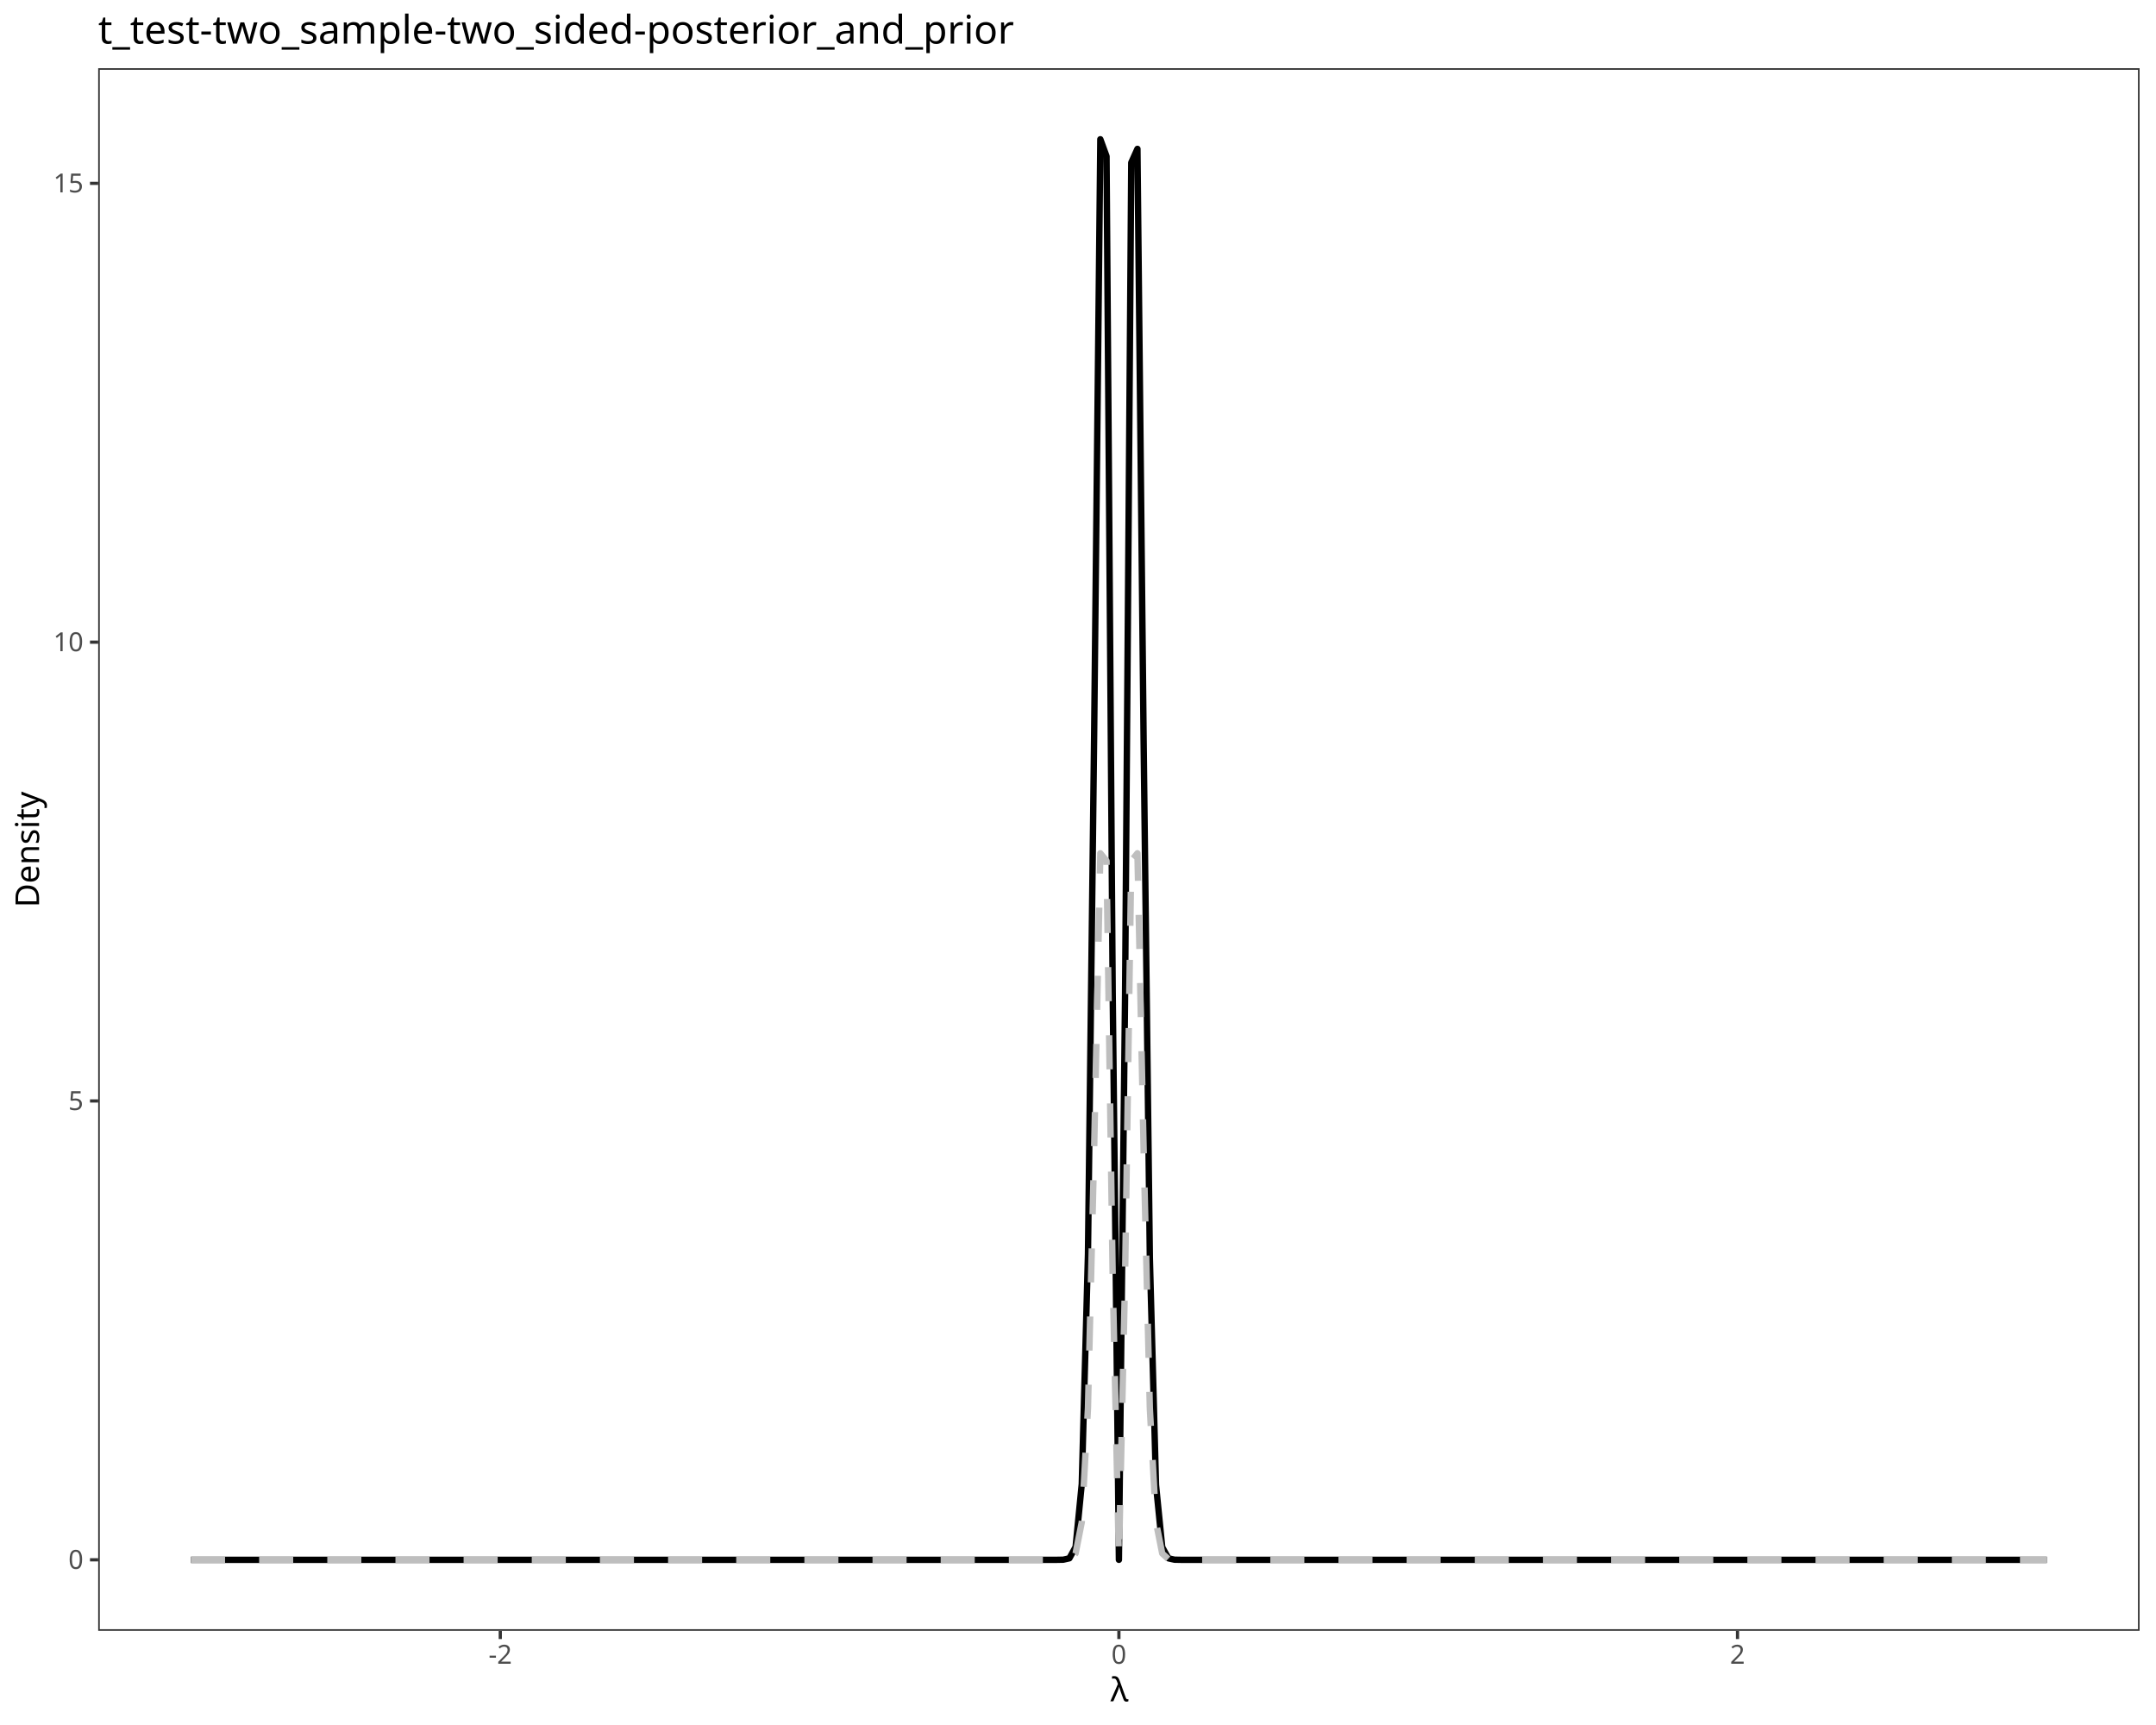
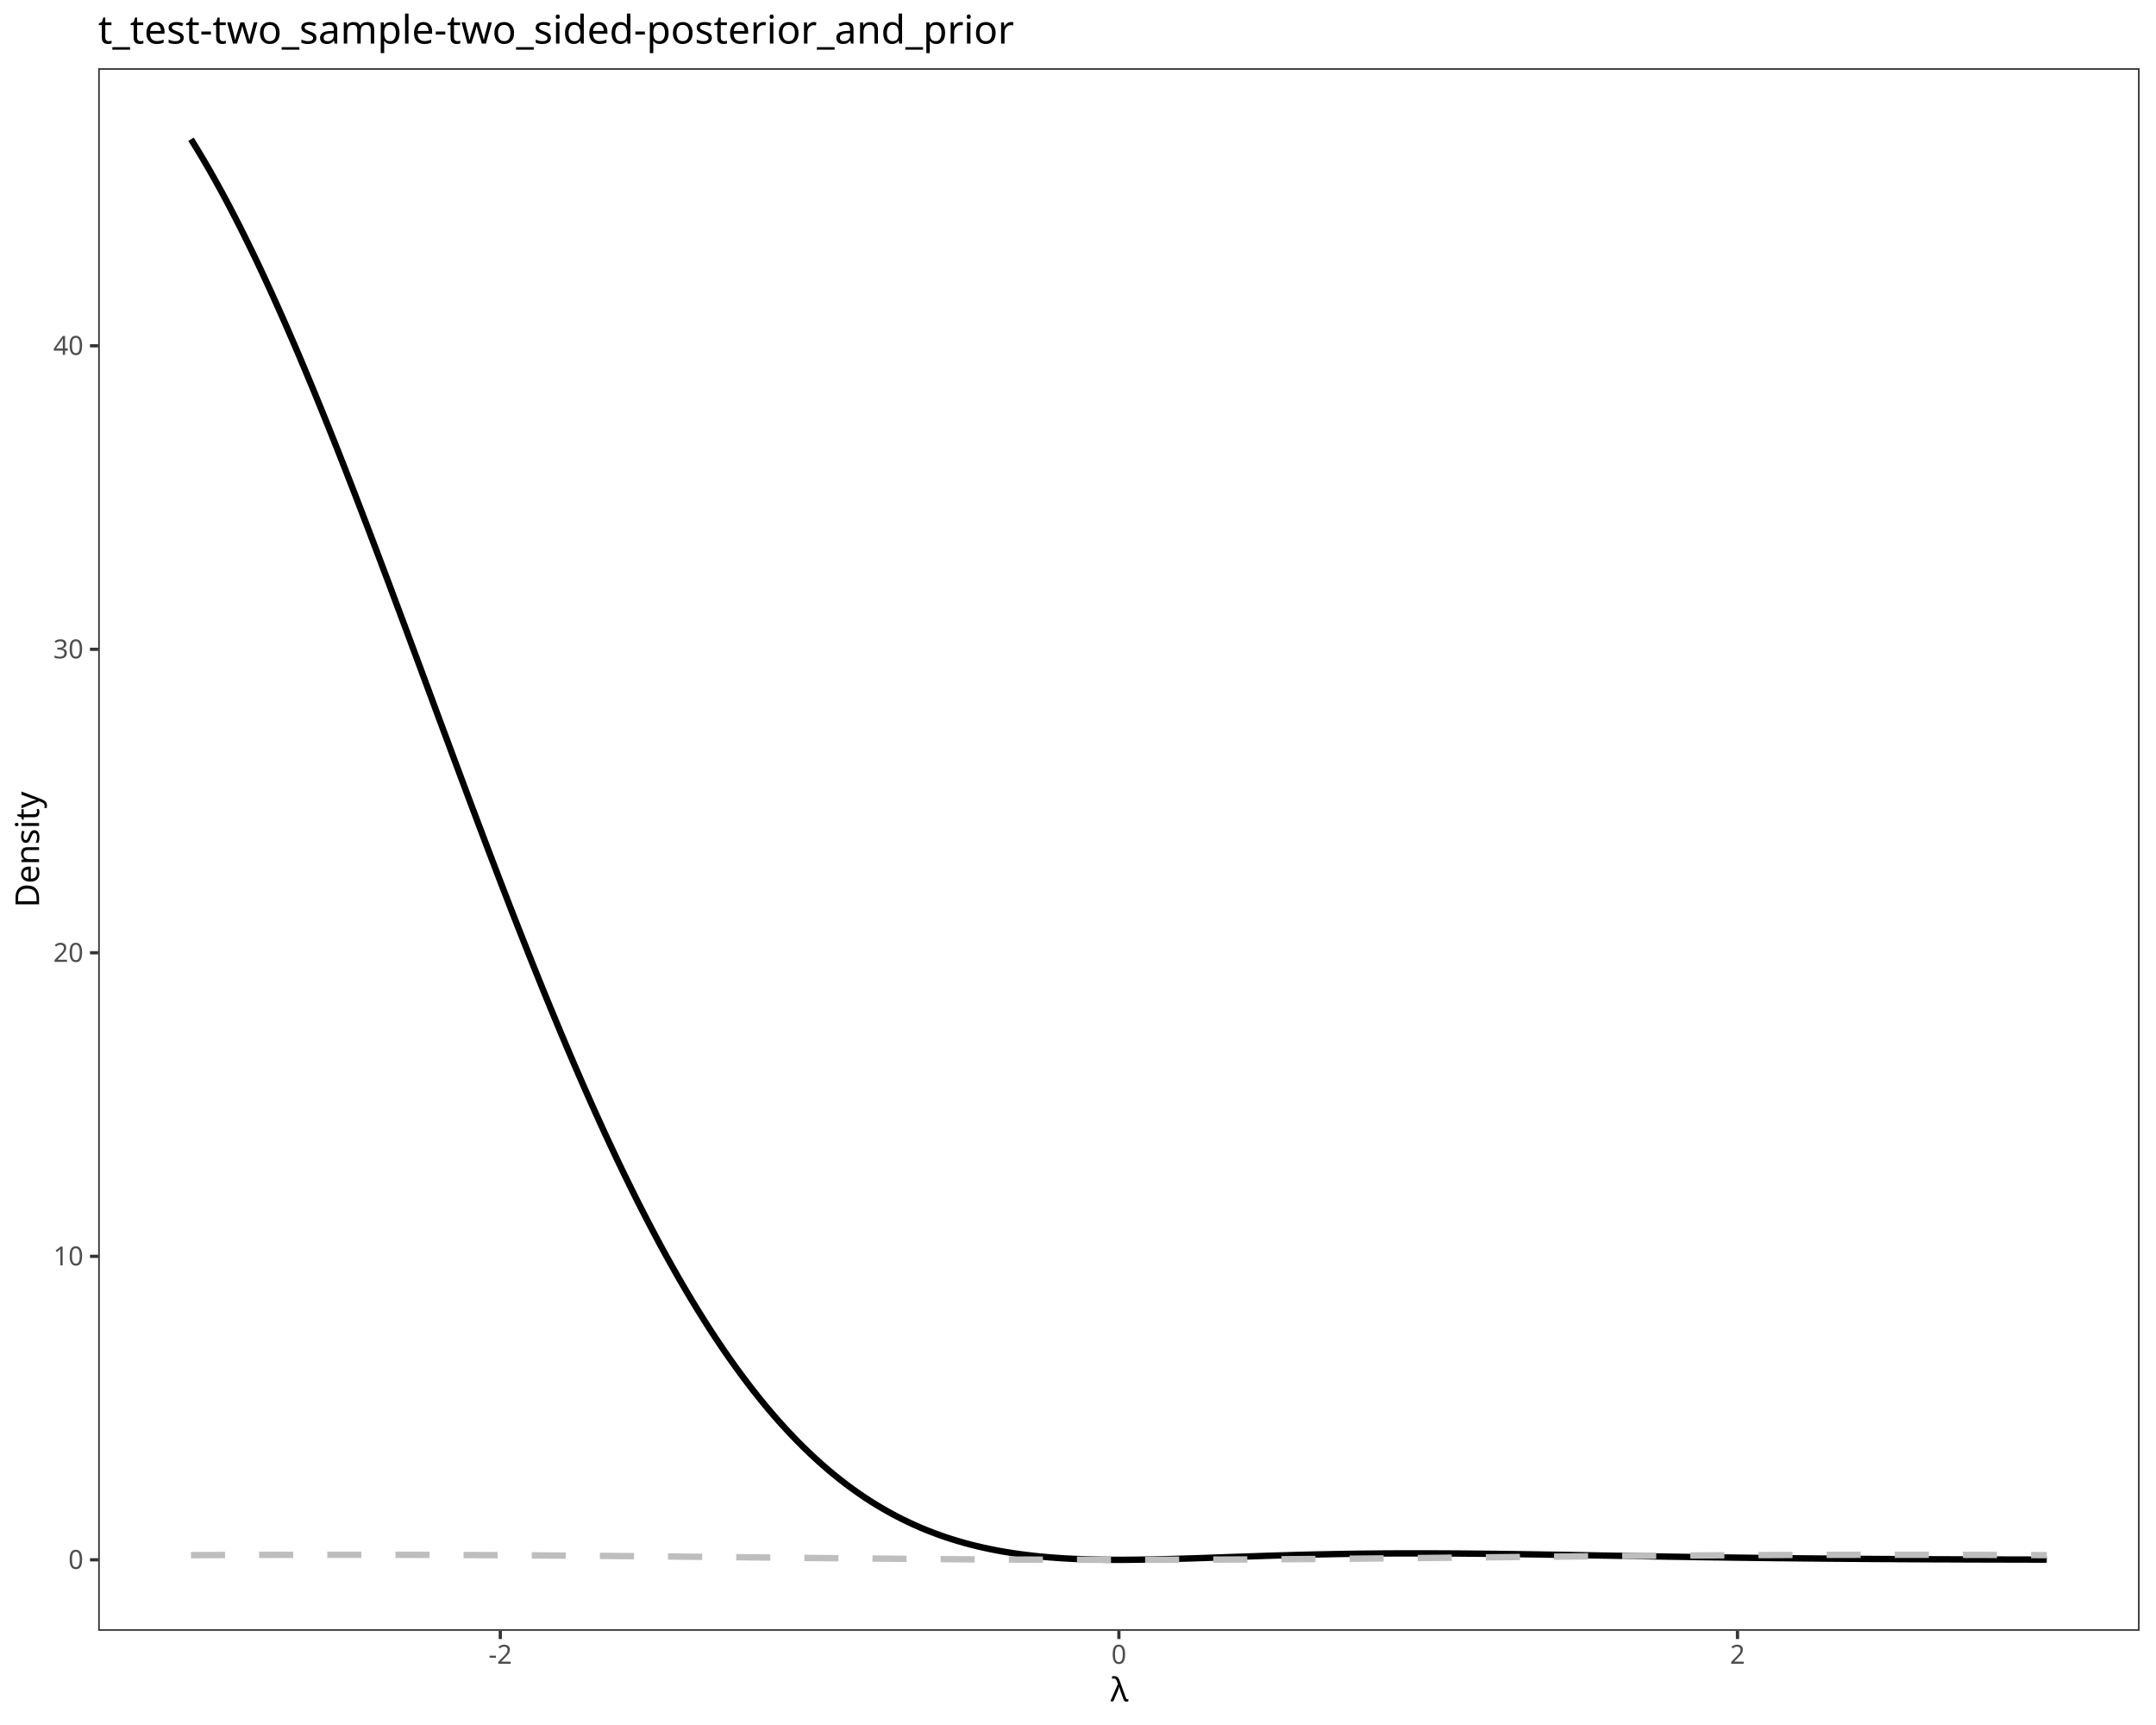
<svg xmlns="http://www.w3.org/2000/svg" class="svglite" data-engine-version="2.0" width="720.00pt" height="576.00pt" viewBox="0 0 720.00 576.00">
  <defs>
    <style type="text/css">
    .svglite line, .svglite polyline, .svglite polygon, .svglite path, .svglite rect, .svglite circle {
      fill: none;
      stroke: #000000;
      stroke-linecap: round;
      stroke-linejoin: round;
      stroke-miterlimit: 10.00;
    }
  </style>
  </defs>
  <rect width="100%" height="100%" style="stroke: none; fill: #FFFFFF;" />
  <defs>
    <clipPath id="cpMC4wMHw3MjAuMDB8MC4wMHw1NzYuMDA=">
      <rect x="0.00" y="0.00" width="720.00" height="576.00" />
    </clipPath>
  </defs>
  <g clip-path="url(#cpMC4wMHw3MjAuMDB8MC4wMHw1NzYuMDA=)">
    <rect x="0.00" y="0.00" width="720.00" height="576.00" style="stroke-width: 1.07; stroke: #FFFFFF; fill: #FFFFFF;" />
  </g>
  <defs>
    <clipPath id="cpMzIuNzl8NzE0LjUyfDIyLjc4fDU0NC41Ng==">
      <rect x="32.79" y="22.78" width="681.73" height="521.77" />
    </clipPath>
  </defs>
  <g clip-path="url(#cpMzIuNzl8NzE0LjUyfDIyLjc4fDU0NC41Ng==)">
    <rect x="32.79" y="22.78" width="681.73" height="521.77" style="stroke-width: 1.07; stroke: none; fill: #FFFFFF;" />
-     <polyline points="63.78,520.84 65.85,520.84 67.91,520.84 69.98,520.84 72.04,520.84 74.11,520.84 76.18,520.84 78.24,520.84 80.31,520.84 82.37,520.84 84.44,520.84 86.51,520.84 88.57,520.84 90.64,520.84 92.70,520.84 94.77,520.84 96.83,520.84 98.90,520.84 100.97,520.84 103.03,520.84 105.10,520.84 107.16,520.84 109.23,520.84 111.30,520.84 113.36,520.84 115.43,520.84 117.49,520.84 119.56,520.84 121.62,520.84 123.69,520.84 125.76,520.84 127.82,520.84 129.89,520.84 131.95,520.84 134.02,520.84 136.09,520.84 138.15,520.84 140.22,520.84 142.28,520.84 144.35,520.84 146.41,520.84 148.48,520.84 150.55,520.84 152.61,520.84 154.68,520.84 156.74,520.84 158.81,520.84 160.88,520.84 162.94,520.84 165.01,520.84 167.07,520.84 169.14,520.84 171.20,520.84 173.27,520.84 175.34,520.84 177.40,520.84 179.47,520.84 181.53,520.84 183.60,520.84 185.67,520.84 187.73,520.84 189.80,520.84 191.86,520.84 193.93,520.84 195.99,520.84 198.06,520.84 200.13,520.84 202.19,520.84 204.26,520.84 206.32,520.84 208.39,520.84 210.46,520.84 212.52,520.84 214.59,520.84 216.65,520.84 218.72,520.84 220.78,520.84 222.85,520.84 224.92,520.84 226.98,520.84 229.05,520.84 231.11,520.84 233.18,520.84 235.25,520.84 237.31,520.84 239.38,520.84 241.44,520.84 243.51,520.84 245.58,520.84 247.64,520.84 249.71,520.84 251.77,520.84 253.84,520.84 255.90,520.84 257.97,520.84 260.04,520.84 262.10,520.84 264.17,520.84 266.23,520.84 268.30,520.84 270.37,520.84 272.43,520.84 274.50,520.84 276.56,520.84 278.63,520.84 280.69,520.84 282.76,520.84 284.83,520.84 286.89,520.84 288.96,520.84 291.02,520.84 293.09,520.84 295.16,520.84 297.22,520.84 299.29,520.84 301.35,520.84 303.42,520.84 305.48,520.84 307.55,520.84 309.62,520.84 311.68,520.84 313.75,520.84 315.81,520.84 317.88,520.84 319.95,520.84 322.01,520.84 324.08,520.84 326.14,520.84 328.21,520.84 330.27,520.84 332.34,520.84 334.41,520.84 336.47,520.84 338.54,520.84 340.60,520.84 342.67,520.84 344.74,520.84 346.80,520.84 348.87,520.84 350.93,520.84 353.00,520.84 355.06,520.80 357.13,520.33 359.20,516.53 361.26,495.52 363.33,418.75 365.39,245.39 367.46,46.50 369.53,52.19 371.59,331.71 373.66,520.84 375.72,332.14 377.79,54.30 379.85,49.71 381.92,247.87 383.99,419.90 386.05,495.86 388.12,516.60 390.18,520.34 392.25,520.80 394.32,520.84 396.38,520.84 398.45,520.84 400.51,520.84 402.58,520.84 404.64,520.84 406.71,520.84 408.78,520.84 410.84,520.84 412.91,520.84 414.97,520.84 417.04,520.84 419.11,520.84 421.17,520.84 423.24,520.84 425.30,520.84 427.37,520.84 429.43,520.84 431.50,520.84 433.57,520.84 435.63,520.84 437.70,520.84 439.76,520.84 441.83,520.84 443.90,520.84 445.96,520.84 448.03,520.84 450.09,520.84 452.16,520.84 454.22,520.84 456.29,520.84 458.36,520.84 460.42,520.84 462.49,520.84 464.55,520.84 466.62,520.84 468.69,520.84 470.75,520.84 472.82,520.84 474.88,520.84 476.95,520.84 479.01,520.84 481.08,520.84 483.15,520.84 485.21,520.84 487.28,520.84 489.34,520.84 491.41,520.84 493.48,520.84 495.54,520.84 497.61,520.84 499.67,520.84 501.74,520.84 503.80,520.84 505.87,520.84 507.94,520.84 510.00,520.84 512.07,520.84 514.13,520.84 516.20,520.84 518.27,520.84 520.33,520.84 522.40,520.84 524.46,520.84 526.53,520.84 528.60,520.84 530.66,520.84 532.73,520.84 534.79,520.84 536.86,520.84 538.92,520.84 540.99,520.84 543.06,520.84 545.12,520.84 547.19,520.84 549.25,520.84 551.32,520.84 553.39,520.84 555.45,520.84 557.52,520.84 559.58,520.84 561.65,520.84 563.71,520.84 565.78,520.84 567.85,520.84 569.91,520.84 571.98,520.84 574.04,520.84 576.11,520.84 578.18,520.84 580.24,520.84 582.31,520.84 584.37,520.84 586.44,520.84 588.50,520.84 590.57,520.84 592.64,520.84 594.70,520.84 596.77,520.84 598.83,520.84 600.90,520.84 602.97,520.84 605.03,520.84 607.10,520.84 609.16,520.84 611.23,520.84 613.29,520.84 615.36,520.84 617.43,520.84 619.49,520.84 621.56,520.84 623.62,520.84 625.69,520.84 627.76,520.84 629.82,520.84 631.89,520.84 633.95,520.84 636.02,520.84 638.08,520.84 640.15,520.84 642.22,520.84 644.28,520.84 646.35,520.84 648.41,520.84 650.48,520.84 652.55,520.84 654.61,520.84 656.68,520.84 658.74,520.84 660.81,520.84 662.87,520.84 664.94,520.84 667.01,520.84 669.07,520.84 671.14,520.84 673.20,520.84 675.27,520.84 677.34,520.84 679.40,520.84 681.47,520.84 683.53,520.84 " style="stroke-width: 2.13; stroke-linecap: butt;" />
-     <polyline points="63.78,520.84 65.85,520.84 67.91,520.84 69.98,520.84 72.04,520.84 74.11,520.84 76.18,520.84 78.24,520.84 80.31,520.84 82.37,520.84 84.44,520.84 86.51,520.84 88.57,520.84 90.64,520.84 92.70,520.84 94.77,520.84 96.83,520.84 98.90,520.84 100.97,520.84 103.03,520.84 105.10,520.84 107.16,520.84 109.23,520.84 111.30,520.84 113.36,520.84 115.43,520.84 117.49,520.84 119.56,520.84 121.62,520.84 123.69,520.84 125.76,520.84 127.82,520.84 129.89,520.84 131.95,520.84 134.02,520.84 136.09,520.84 138.15,520.84 140.22,520.84 142.28,520.84 144.35,520.84 146.41,520.84 148.48,520.84 150.55,520.84 152.61,520.84 154.68,520.84 156.74,520.84 158.81,520.84 160.88,520.84 162.94,520.84 165.01,520.84 167.07,520.84 169.14,520.84 171.20,520.84 173.27,520.84 175.34,520.84 177.40,520.84 179.47,520.84 181.53,520.84 183.60,520.84 185.67,520.84 187.73,520.84 189.80,520.84 191.86,520.84 193.93,520.84 195.99,520.84 198.06,520.84 200.13,520.84 202.19,520.84 204.26,520.84 206.32,520.84 208.39,520.84 210.46,520.84 212.52,520.84 214.59,520.84 216.65,520.84 218.72,520.84 220.78,520.84 222.85,520.84 224.92,520.84 226.98,520.84 229.05,520.84 231.11,520.84 233.18,520.84 235.25,520.84 237.31,520.84 239.38,520.84 241.44,520.84 243.51,520.84 245.58,520.84 247.64,520.84 249.71,520.84 251.77,520.84 253.84,520.84 255.90,520.84 257.97,520.84 260.04,520.84 262.10,520.84 264.17,520.84 266.23,520.84 268.30,520.84 270.37,520.84 272.43,520.84 274.50,520.84 276.56,520.84 278.63,520.84 280.69,520.84 282.76,520.84 284.83,520.84 286.89,520.84 288.96,520.84 291.02,520.84 293.09,520.84 295.16,520.84 297.22,520.84 299.29,520.84 301.35,520.84 303.42,520.84 305.48,520.84 307.55,520.84 309.62,520.84 311.68,520.84 313.75,520.84 315.81,520.84 317.88,520.84 319.95,520.84 322.01,520.84 324.08,520.84 326.14,520.84 328.21,520.84 330.27,520.84 332.34,520.84 334.41,520.84 336.47,520.84 338.54,520.84 340.60,520.84 342.67,520.84 344.74,520.84 346.80,520.84 348.87,520.84 350.93,520.84 353.00,520.84 355.06,520.82 357.13,520.59 359.20,518.71 361.26,508.29 363.33,470.18 365.39,383.99 367.46,284.92 369.53,287.48 371.59,426.56 373.66,520.84 375.72,426.56 377.79,287.48 379.85,284.92 381.92,383.99 383.99,470.18 386.05,508.29 388.12,518.71 390.18,520.59 392.25,520.82 394.32,520.84 396.38,520.84 398.45,520.84 400.51,520.84 402.58,520.84 404.64,520.84 406.71,520.84 408.78,520.84 410.84,520.84 412.91,520.84 414.97,520.84 417.04,520.84 419.11,520.84 421.17,520.84 423.24,520.84 425.30,520.84 427.37,520.84 429.43,520.84 431.50,520.84 433.57,520.84 435.63,520.84 437.70,520.84 439.76,520.84 441.83,520.84 443.90,520.84 445.96,520.84 448.03,520.84 450.09,520.84 452.16,520.84 454.22,520.84 456.29,520.84 458.36,520.84 460.42,520.84 462.49,520.84 464.55,520.84 466.62,520.84 468.69,520.84 470.75,520.84 472.82,520.84 474.88,520.84 476.95,520.84 479.01,520.84 481.08,520.84 483.15,520.84 485.21,520.84 487.28,520.84 489.34,520.84 491.41,520.84 493.48,520.84 495.54,520.84 497.61,520.84 499.67,520.84 501.74,520.84 503.80,520.84 505.87,520.84 507.94,520.84 510.00,520.84 512.07,520.84 514.13,520.84 516.20,520.84 518.27,520.84 520.33,520.84 522.40,520.84 524.46,520.84 526.53,520.84 528.60,520.84 530.66,520.84 532.73,520.84 534.79,520.84 536.86,520.84 538.92,520.84 540.99,520.84 543.06,520.84 545.12,520.84 547.19,520.84 549.25,520.84 551.32,520.84 553.39,520.84 555.45,520.84 557.52,520.84 559.58,520.84 561.65,520.84 563.71,520.84 565.78,520.84 567.85,520.84 569.91,520.84 571.98,520.84 574.04,520.84 576.11,520.84 578.18,520.84 580.24,520.84 582.31,520.84 584.37,520.84 586.44,520.84 588.50,520.84 590.57,520.84 592.64,520.84 594.70,520.84 596.77,520.84 598.83,520.84 600.90,520.84 602.97,520.84 605.03,520.84 607.10,520.84 609.16,520.84 611.23,520.84 613.29,520.84 615.36,520.84 617.43,520.84 619.49,520.84 621.56,520.84 623.62,520.84 625.69,520.84 627.76,520.84 629.82,520.84 631.89,520.84 633.95,520.84 636.02,520.84 638.08,520.84 640.15,520.84 642.22,520.84 644.28,520.84 646.35,520.84 648.41,520.84 650.48,520.84 652.55,520.84 654.61,520.84 656.68,520.84 658.74,520.84 660.81,520.84 662.87,520.84 664.94,520.84 667.01,520.84 669.07,520.84 671.14,520.84 673.20,520.84 675.27,520.84 677.34,520.84 679.40,520.84 681.47,520.84 683.53,520.84 " style="stroke-width: 2.13; stroke: #BEBEBE; stroke-dasharray: 11.38,11.38; stroke-linecap: butt;" />
+     <polyline points="63.78,46.50 65.85,49.84 67.91,53.28 69.98,56.83 72.04,60.49 74.11,64.25 76.18,68.11 78.24,72.07 80.31,76.12 82.37,80.27 84.44,84.51 86.51,88.83 88.57,93.24 90.64,97.74 92.70,102.31 94.77,106.96 96.83,111.69 98.90,116.48 100.97,121.35 103.03,126.28 105.10,131.27 107.16,136.33 109.23,141.44 111.30,146.60 113.36,151.81 115.43,157.07 117.49,162.37 119.56,167.71 121.62,173.09 123.69,178.50 125.76,183.95 127.82,189.42 129.89,194.91 131.95,200.43 134.02,205.96 136.09,211.51 138.15,217.07 140.22,222.63 142.28,228.20 144.35,233.78 146.41,239.35 148.48,244.91 150.55,250.47 152.61,256.02 154.68,261.55 156.74,267.07 158.81,272.56 160.88,278.04 162.94,283.49 165.01,288.91 167.07,294.29 169.14,299.65 171.20,304.97 173.27,310.25 175.34,315.49 177.40,320.68 179.47,325.83 181.53,330.93 183.60,335.98 185.67,340.98 187.73,345.92 189.80,350.81 191.86,355.64 193.93,360.41 195.99,365.11 198.06,369.75 200.13,374.33 202.19,378.84 204.26,383.28 206.32,387.65 208.39,391.95 210.46,396.18 212.52,400.34 214.59,404.42 216.65,408.42 218.72,412.36 220.78,416.21 222.85,419.99 224.92,423.69 226.98,427.31 229.05,430.85 231.11,434.31 233.18,437.70 235.25,441.00 237.31,444.23 239.38,447.37 241.44,450.44 243.51,453.43 245.58,456.34 247.64,459.16 249.71,461.92 251.77,464.59 253.84,467.18 255.90,469.70 257.97,472.14 260.04,474.51 262.10,476.79 264.17,479.01 266.23,481.15 268.30,483.22 270.37,485.22 272.43,487.14 274.50,489.00 276.56,490.79 278.63,492.51 280.69,494.16 282.76,495.75 284.83,497.27 286.89,498.73 288.96,500.13 291.02,501.47 293.09,502.74 295.16,503.96 297.22,505.13 299.29,506.24 301.35,507.29 303.42,508.29 305.48,509.24 307.55,510.15 309.62,511.00 311.68,511.80 313.75,512.57 315.81,513.28 317.88,513.96 319.95,514.59 322.01,515.18 324.08,515.74 326.14,516.25 328.21,516.73 330.27,517.18 332.34,517.59 334.41,517.98 336.47,518.33 338.54,518.65 340.60,518.95 342.67,519.21 344.74,519.46 346.80,519.68 348.87,519.87 350.93,520.05 353.00,520.20 355.06,520.34 357.13,520.45 359.20,520.55 361.26,520.63 363.33,520.70 365.39,520.75 367.46,520.79 369.53,520.82 371.59,520.84 373.66,520.84 375.72,520.84 377.79,520.82 379.85,520.80 381.92,520.77 383.99,520.73 386.05,520.69 388.12,520.64 390.18,520.59 392.25,520.54 394.32,520.47 396.38,520.41 398.45,520.35 400.51,520.28 402.58,520.21 404.64,520.14 406.71,520.06 408.78,519.99 410.84,519.92 412.91,519.85 414.97,519.78 417.04,519.71 419.11,519.64 421.17,519.57 423.24,519.50 425.30,519.44 427.37,519.38 429.43,519.32 431.50,519.26 433.57,519.20 435.63,519.15 437.70,519.10 439.76,519.05 441.83,519.01 443.90,518.97 445.96,518.93 448.03,518.89 450.09,518.86 452.16,518.83 454.22,518.80 456.29,518.78 458.36,518.76 460.42,518.74 462.49,518.72 464.55,518.71 466.62,518.70 468.69,518.70 470.75,518.69 472.82,518.69 474.88,518.69 476.95,518.69 479.01,518.70 481.08,518.71 483.15,518.72 485.21,518.73 487.28,518.74 489.34,518.76 491.41,518.78 493.48,518.80 495.54,518.82 497.61,518.84 499.67,518.86 501.74,518.89 503.80,518.92 505.87,518.94 507.94,518.97 510.00,519.00 512.07,519.03 514.13,519.06 516.20,519.10 518.27,519.13 520.33,519.16 522.40,519.20 524.46,519.23 526.53,519.27 528.60,519.30 530.66,519.34 532.73,519.37 534.79,519.41 536.86,519.44 538.92,519.48 540.99,519.51 543.06,519.55 545.12,519.58 547.19,519.62 549.25,519.65 551.32,519.69 553.39,519.72 555.45,519.75 557.52,519.79 559.58,519.82 561.65,519.85 563.71,519.88 565.78,519.92 567.85,519.95 569.91,519.98 571.98,520.01 574.04,520.03 576.11,520.06 578.18,520.09 580.24,520.12 582.31,520.14 584.37,520.17 586.44,520.20 588.50,520.22 590.57,520.24 592.64,520.27 594.70,520.29 596.77,520.31 598.83,520.33 600.90,520.35 602.97,520.37 605.03,520.39 607.10,520.41 609.16,520.43 611.23,520.45 613.29,520.46 615.36,520.48 617.43,520.50 619.49,520.51 621.56,520.53 623.62,520.54 625.69,520.56 627.76,520.57 629.82,520.58 631.89,520.59 633.95,520.61 636.02,520.62 638.08,520.63 640.15,520.64 642.22,520.65 644.28,520.66 646.35,520.67 648.41,520.68 650.48,520.68 652.55,520.69 654.61,520.70 656.68,520.71 658.74,520.71 660.81,520.72 662.87,520.73 664.94,520.73 667.01,520.74 669.07,520.74 671.14,520.75 673.20,520.75 675.27,520.76 677.34,520.76 679.40,520.77 681.47,520.77 683.53,520.78 " style="stroke-width: 2.13; stroke-linecap: butt;" />
+     <polyline points="63.78,519.28 65.85,519.27 67.91,519.26 69.98,519.25 72.04,519.25 74.11,519.24 76.18,519.23 78.24,519.22 80.31,519.22 82.37,519.21 84.44,519.20 86.51,519.20 88.57,519.19 90.64,519.19 92.70,519.18 94.77,519.18 96.83,519.18 98.90,519.17 100.97,519.17 103.03,519.17 105.10,519.16 107.16,519.16 109.23,519.16 111.30,519.16 113.36,519.16 115.43,519.16 117.49,519.16 119.56,519.16 121.62,519.16 123.69,519.16 125.76,519.16 127.82,519.17 129.89,519.17 131.95,519.17 134.02,519.18 136.09,519.18 138.15,519.18 140.22,519.19 142.28,519.20 144.35,519.20 146.41,519.21 148.48,519.22 150.55,519.22 152.61,519.23 154.68,519.24 156.74,519.25 158.81,519.26 160.88,519.27 162.94,519.28 165.01,519.29 167.07,519.30 169.14,519.31 171.20,519.32 173.27,519.33 175.34,519.35 177.40,519.36 179.47,519.37 181.53,519.39 183.60,519.40 185.67,519.41 187.73,519.43 189.80,519.44 191.86,519.46 193.93,519.48 195.99,519.49 198.06,519.51 200.13,519.53 202.19,519.54 204.26,519.56 206.32,519.58 208.39,519.60 210.46,519.62 212.52,519.63 214.59,519.65 216.65,519.67 218.72,519.69 220.78,519.71 222.85,519.73 224.92,519.75 226.98,519.77 229.05,519.79 231.11,519.81 233.18,519.83 235.25,519.86 237.31,519.88 239.38,519.90 241.44,519.92 243.51,519.94 245.58,519.96 247.64,519.98 249.71,520.00 251.77,520.03 253.84,520.05 255.90,520.07 257.97,520.09 260.04,520.11 262.10,520.13 264.17,520.15 266.23,520.18 268.30,520.20 270.37,520.22 272.43,520.24 274.50,520.26 276.56,520.28 278.63,520.30 280.69,520.32 282.76,520.34 284.83,520.36 286.89,520.38 288.96,520.40 291.02,520.42 293.09,520.44 295.16,520.46 297.22,520.47 299.29,520.49 301.35,520.51 303.42,520.53 305.48,520.54 307.55,520.56 309.62,520.58 311.68,520.59 313.75,520.61 315.81,520.62 317.88,520.64 319.95,520.65 322.01,520.67 324.08,520.68 326.14,520.69 328.21,520.70 330.27,520.72 332.34,520.73 334.41,520.74 336.47,520.75 338.54,520.76 340.60,520.77 342.67,520.78 344.74,520.78 346.80,520.79 348.87,520.80 350.93,520.81 353.00,520.81 355.06,520.82 357.13,520.82 359.20,520.83 361.26,520.83 363.33,520.83 365.39,520.84 367.46,520.84 369.53,520.84 371.59,520.84 373.66,520.84 375.72,520.84 377.79,520.84 379.85,520.84 381.92,520.84 383.99,520.83 386.05,520.83 388.12,520.83 390.18,520.82 392.25,520.82 394.32,520.81 396.38,520.81 398.45,520.80 400.51,520.79 402.58,520.78 404.64,520.78 406.71,520.77 408.78,520.76 410.84,520.75 412.91,520.74 414.97,520.73 417.04,520.72 419.11,520.70 421.17,520.69 423.24,520.68 425.30,520.67 427.37,520.65 429.43,520.64 431.50,520.62 433.57,520.61 435.63,520.59 437.70,520.58 439.76,520.56 441.83,520.54 443.90,520.53 445.96,520.51 448.03,520.49 450.09,520.47 452.16,520.46 454.22,520.44 456.29,520.42 458.36,520.40 460.42,520.38 462.49,520.36 464.55,520.34 466.62,520.32 468.69,520.30 470.75,520.28 472.82,520.26 474.88,520.24 476.95,520.22 479.01,520.20 481.08,520.18 483.15,520.15 485.21,520.13 487.28,520.11 489.34,520.09 491.41,520.07 493.48,520.05 495.54,520.03 497.61,520.00 499.67,519.98 501.74,519.96 503.80,519.94 505.87,519.92 507.94,519.90 510.00,519.88 512.07,519.86 514.13,519.83 516.20,519.81 518.27,519.79 520.33,519.77 522.40,519.75 524.46,519.73 526.53,519.71 528.60,519.69 530.66,519.67 532.73,519.65 534.79,519.63 536.86,519.62 538.92,519.60 540.99,519.58 543.06,519.56 545.12,519.54 547.19,519.53 549.25,519.51 551.32,519.49 553.39,519.48 555.45,519.46 557.52,519.44 559.58,519.43 561.65,519.41 563.71,519.40 565.78,519.39 567.85,519.37 569.91,519.36 571.98,519.35 574.04,519.33 576.11,519.32 578.18,519.31 580.24,519.30 582.31,519.29 584.37,519.28 586.44,519.27 588.50,519.26 590.57,519.25 592.64,519.24 594.70,519.23 596.77,519.22 598.83,519.22 600.90,519.21 602.97,519.20 605.03,519.20 607.10,519.19 609.16,519.18 611.23,519.18 613.29,519.18 615.36,519.17 617.43,519.17 619.49,519.17 621.56,519.16 623.62,519.16 625.69,519.16 627.76,519.16 629.82,519.16 631.89,519.16 633.95,519.16 636.02,519.16 638.08,519.16 640.15,519.16 642.22,519.16 644.28,519.17 646.35,519.17 648.41,519.17 650.48,519.18 652.55,519.18 654.61,519.18 656.68,519.19 658.74,519.19 660.81,519.20 662.87,519.20 664.94,519.21 667.01,519.22 669.07,519.22 671.14,519.23 673.20,519.24 675.27,519.25 677.34,519.25 679.40,519.26 681.47,519.27 683.53,519.28 " style="stroke-width: 2.13; stroke: #BEBEBE; stroke-dasharray: 11.38,11.38; stroke-linecap: butt;" />
    <rect x="32.79" y="22.78" width="681.73" height="521.77" style="stroke-width: 1.07; stroke: #333333;" />
  </g>
  <g clip-path="url(#cpMC4wMHw3MjAuMDB8MC4wMHw1NzYuMDA=)">
    <text x="27.86" y="523.87" text-anchor="end" style="font-size: 8.80px; fill: #4D4D4D; font-family: sans;" textLength="4.89px" lengthAdjust="spacingAndGlyphs">0</text>
-     <text x="27.86" y="370.66" text-anchor="end" style="font-size: 8.80px; fill: #4D4D4D; font-family: sans;" textLength="4.89px" lengthAdjust="spacingAndGlyphs">5</text>
-     <text x="27.86" y="217.45" text-anchor="end" style="font-size: 8.80px; fill: #4D4D4D; font-family: sans;" textLength="9.79px" lengthAdjust="spacingAndGlyphs">10</text>
-     <text x="27.86" y="64.25" text-anchor="end" style="font-size: 8.80px; fill: #4D4D4D; font-family: sans;" textLength="9.79px" lengthAdjust="spacingAndGlyphs">15</text>
+     <text x="27.86" y="422.53" text-anchor="end" style="font-size: 8.80px; fill: #4D4D4D; font-family: sans;" textLength="9.79px" lengthAdjust="spacingAndGlyphs">10</text>
+     <text x="27.86" y="321.18" text-anchor="end" style="font-size: 8.80px; fill: #4D4D4D; font-family: sans;" textLength="9.79px" lengthAdjust="spacingAndGlyphs">20</text>
+     <text x="27.86" y="219.84" text-anchor="end" style="font-size: 8.80px; fill: #4D4D4D; font-family: sans;" textLength="9.79px" lengthAdjust="spacingAndGlyphs">30</text>
+     <text x="27.86" y="118.50" text-anchor="end" style="font-size: 8.80px; fill: #4D4D4D; font-family: sans;" textLength="9.79px" lengthAdjust="spacingAndGlyphs">40</text>
    <polyline points="30.05,520.84 32.79,520.84 " style="stroke-width: 1.07; stroke: #333333; stroke-linecap: butt;" />
-     <polyline points="30.05,367.63 32.79,367.63 " style="stroke-width: 1.07; stroke: #333333; stroke-linecap: butt;" />
-     <polyline points="30.05,214.43 32.79,214.43 " style="stroke-width: 1.07; stroke: #333333; stroke-linecap: butt;" />
-     <polyline points="30.05,61.22 32.79,61.22 " style="stroke-width: 1.07; stroke: #333333; stroke-linecap: butt;" />
+     <polyline points="30.05,419.50 32.79,419.50 " style="stroke-width: 1.07; stroke: #333333; stroke-linecap: butt;" />
+     <polyline points="30.05,318.15 32.79,318.15 " style="stroke-width: 1.07; stroke: #333333; stroke-linecap: butt;" />
+     <polyline points="30.05,216.81 32.79,216.81 " style="stroke-width: 1.07; stroke: #333333; stroke-linecap: butt;" />
+     <polyline points="30.05,115.47 32.79,115.47 " style="stroke-width: 1.07; stroke: #333333; stroke-linecap: butt;" />
    <polyline points="167.07,547.30 167.07,544.56 " style="stroke-width: 1.07; stroke: #333333; stroke-linecap: butt;" />
    <polyline points="373.66,547.30 373.66,544.56 " style="stroke-width: 1.07; stroke: #333333; stroke-linecap: butt;" />
    <polyline points="580.24,547.30 580.24,544.56 " style="stroke-width: 1.07; stroke: #333333; stroke-linecap: butt;" />
    <text x="167.07" y="555.55" text-anchor="middle" style="font-size: 8.80px; fill: #4D4D4D; font-family: sans;" textLength="7.82px" lengthAdjust="spacingAndGlyphs">-2</text>
    <text x="373.66" y="555.55" text-anchor="middle" style="font-size: 8.80px; fill: #4D4D4D; font-family: sans;" textLength="4.89px" lengthAdjust="spacingAndGlyphs">0</text>
    <text x="580.24" y="555.55" text-anchor="middle" style="font-size: 8.80px; fill: #4D4D4D; font-family: sans;" textLength="4.89px" lengthAdjust="spacingAndGlyphs">2</text>
    <text x="370.86" y="568.10" style="font-size: 11.00px; font-family: sans;" textLength="5.60px" lengthAdjust="spacingAndGlyphs">λ</text>
    <text transform="translate(13.05,283.67) rotate(-90)" text-anchor="middle" style="font-size: 11.00px; font-family: sans;" textLength="36.69px" lengthAdjust="spacingAndGlyphs">Density</text>
    <text x="32.79" y="14.56" style="font-size: 13.20px; font-family: sans;" textLength="289.85px" lengthAdjust="spacingAndGlyphs">t_test-two_sample-two_sided-posterior_and_prior</text>
  </g>
</svg>
